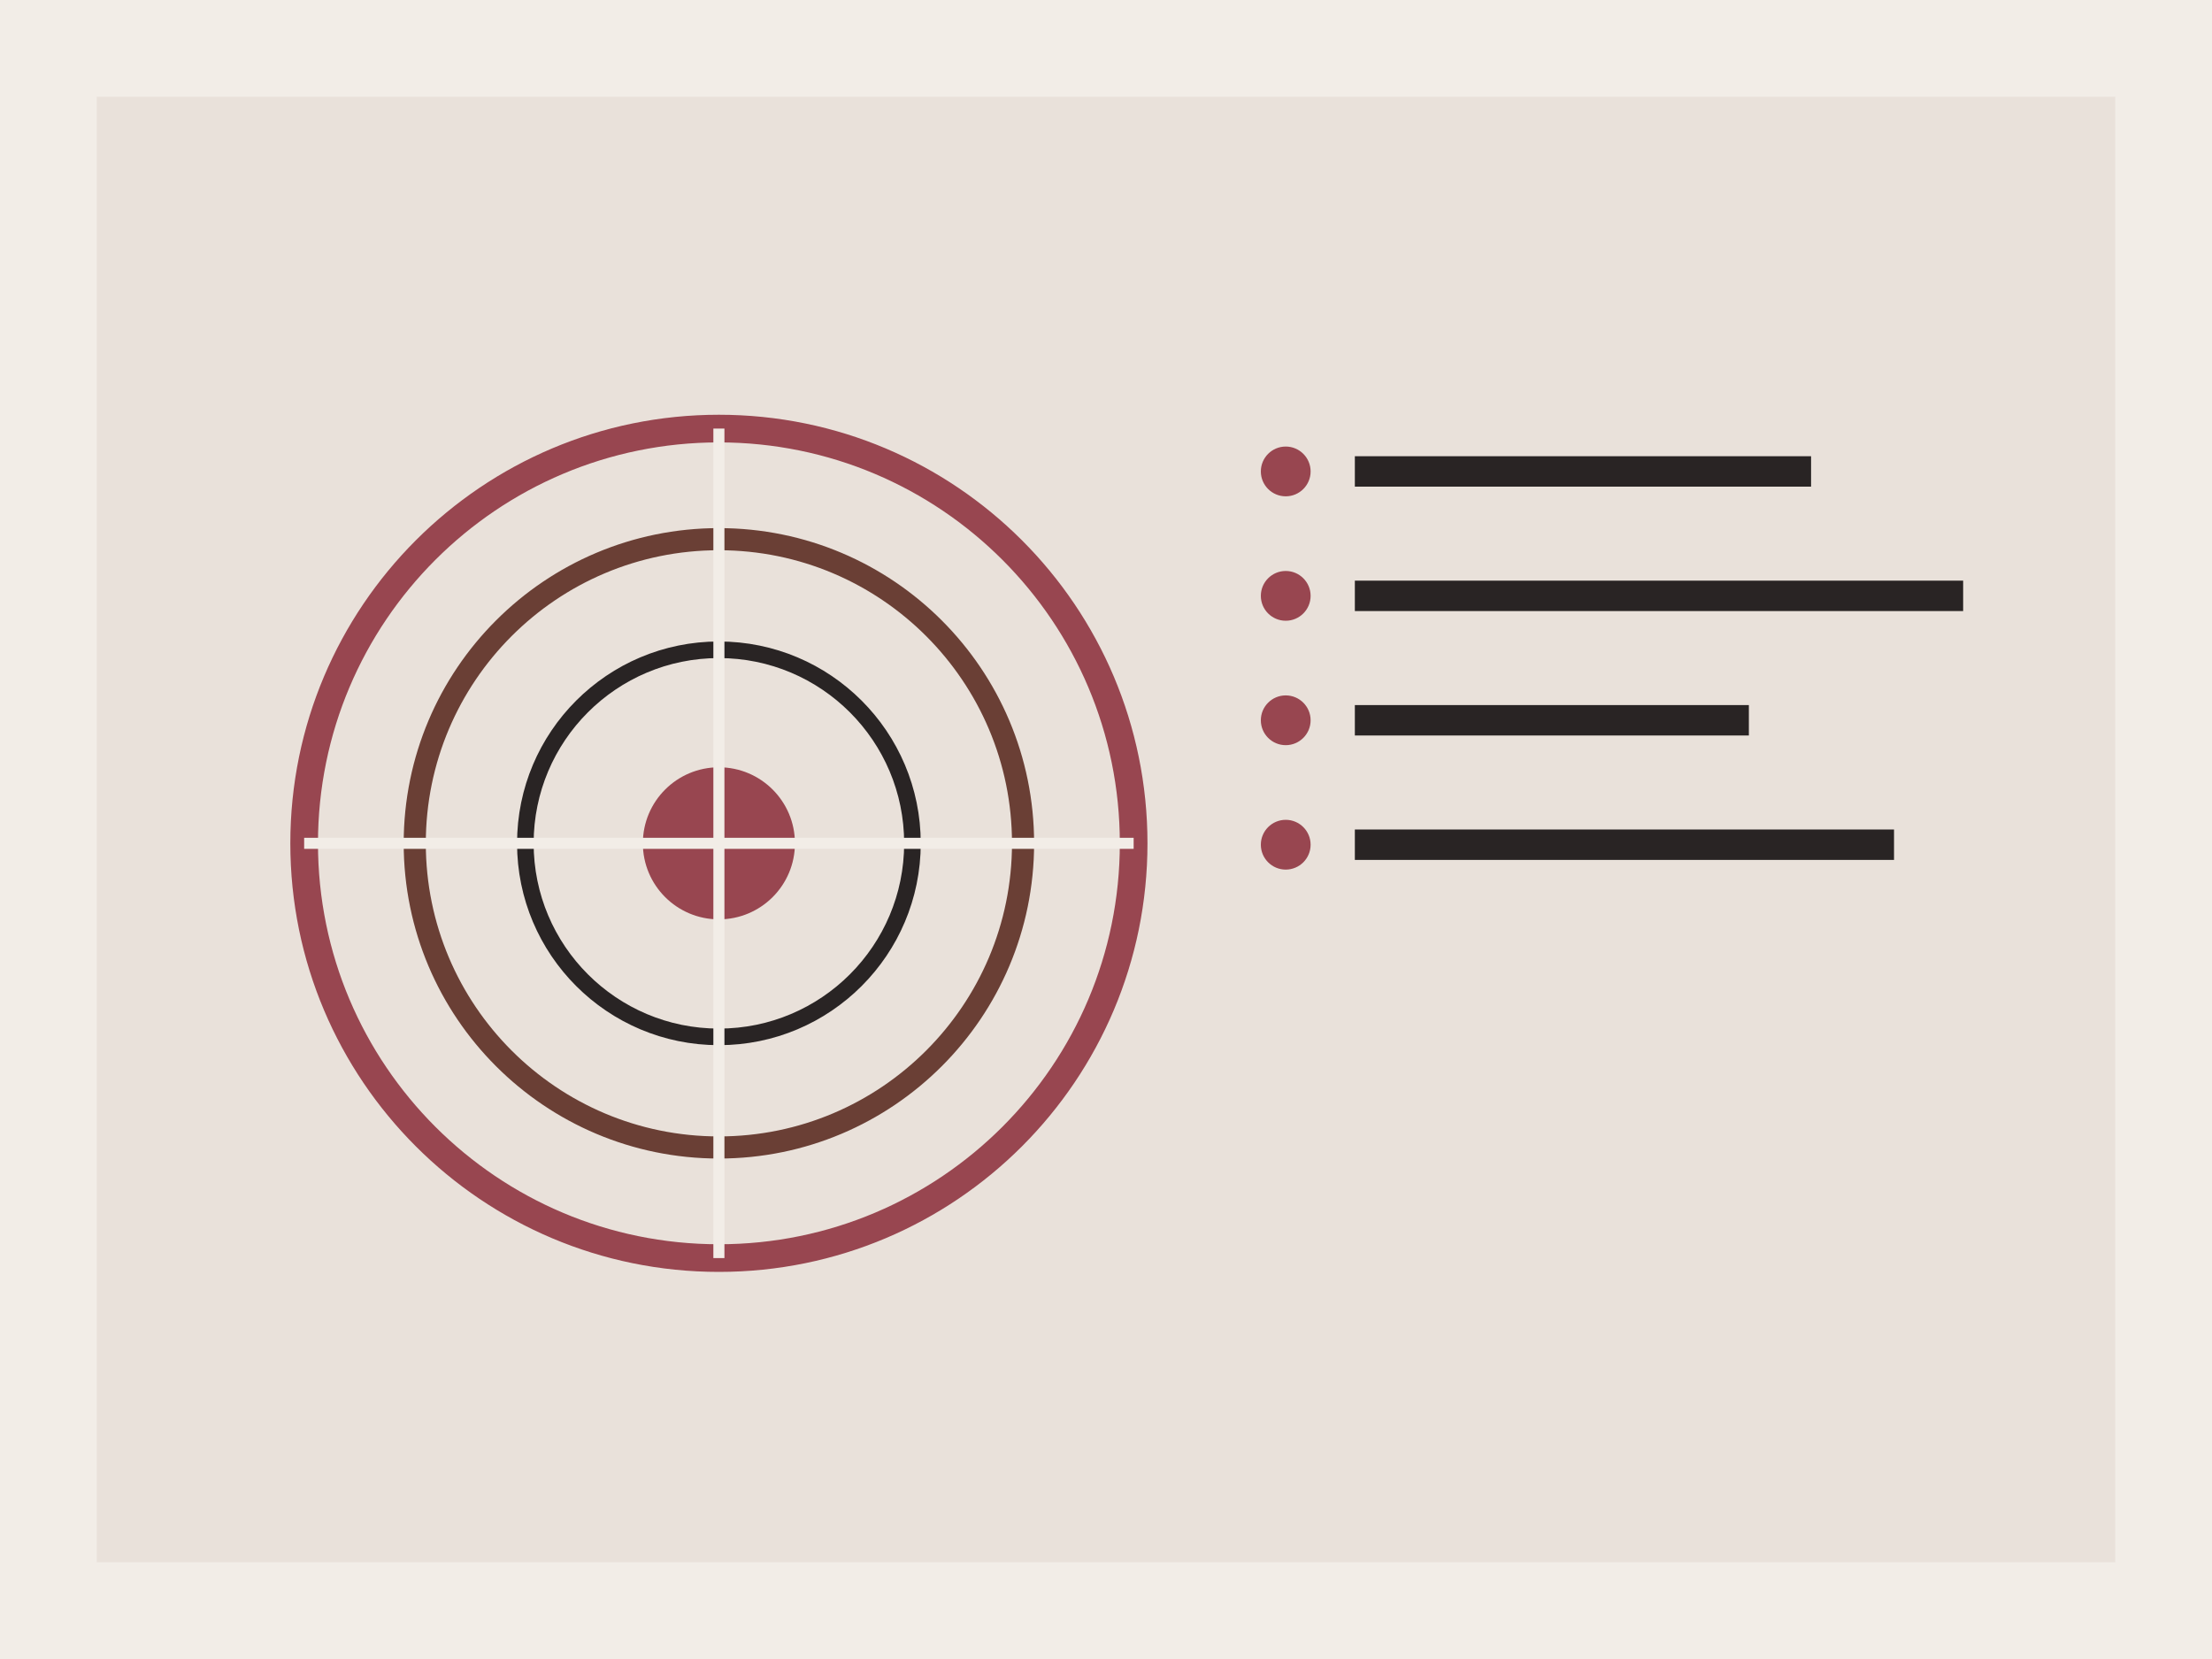
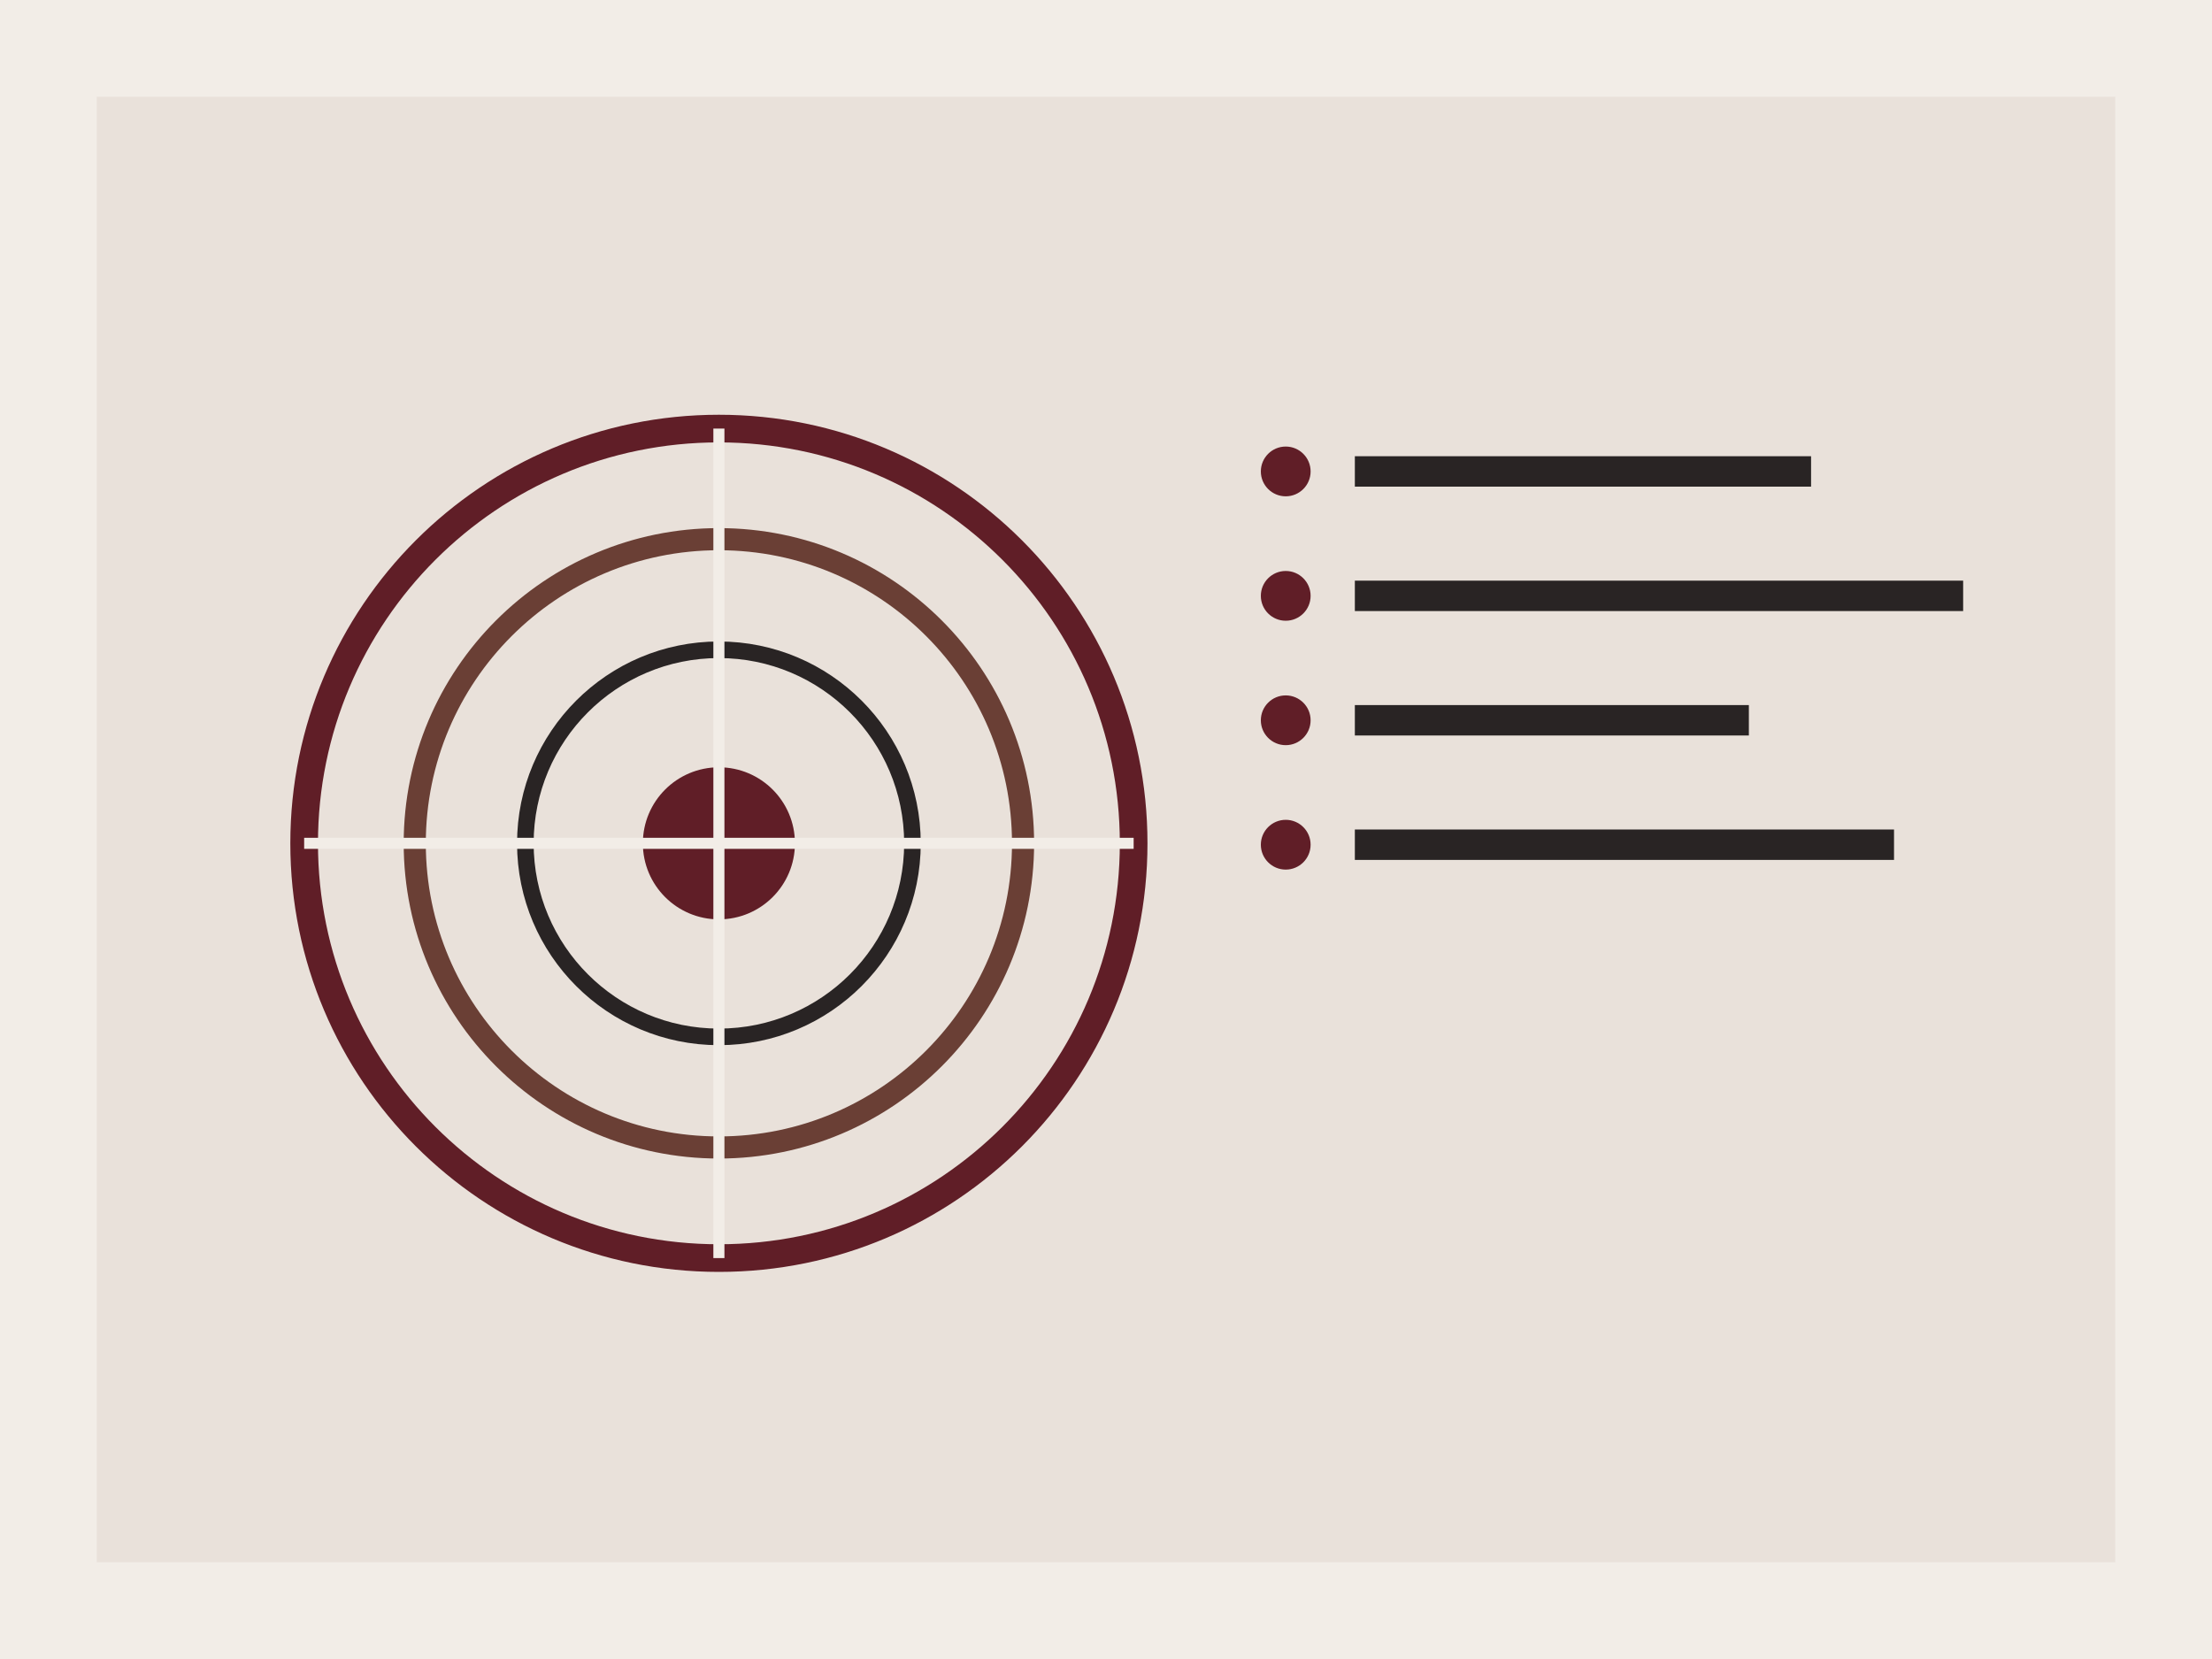
<svg xmlns="http://www.w3.org/2000/svg" viewBox="0 0 1600 1200">
  <rect width="1600" height="1200" fill="#F2EDE7" />
  <rect x="70" y="70" width="1460" height="1060" fill="#E9E1DA" />
  <g transform="translate(520 610)">
-     <circle r="300" fill="none" stroke="#984650" stroke-width="20" />
+     <circle r="300" fill="none" stroke="#601E27" stroke-width="20" />
    <circle r="220" fill="none" stroke="#6A3F35" stroke-width="16" />
    <circle r="140" fill="none" stroke="#292424" stroke-width="12" />
-     <circle r="55" fill="#984650" />
+     <circle r="55" fill="#601E27" />
    <path d="M0-300V300M-300 0H300" stroke="#F2EDE7" stroke-width="8" />
  </g>
  <g fill="#292424">
    <rect x="980" y="330" width="330" height="22" />
    <rect x="980" y="420" width="440" height="22" />
    <rect x="980" y="510" width="285" height="22" />
    <rect x="980" y="600" width="390" height="22" />
  </g>
-   <g fill="#984650">
+   <g fill="#601E27">
    <circle cx="930" cy="341" r="18" />
    <circle cx="930" cy="431" r="18" />
    <circle cx="930" cy="521" r="18" />
    <circle cx="930" cy="611" r="18" />
  </g>
</svg>
